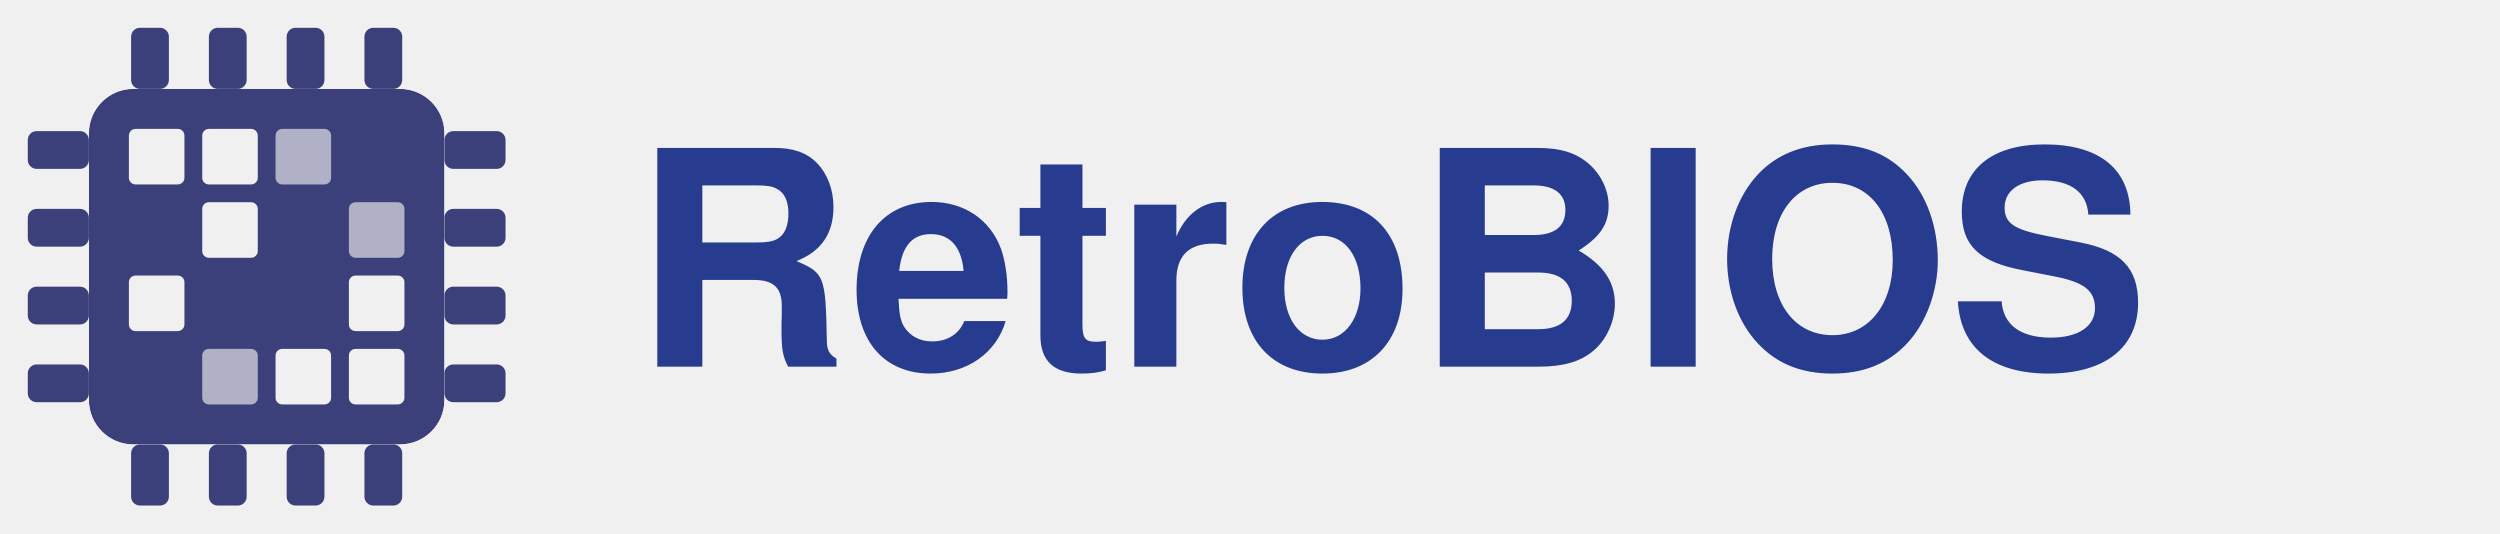
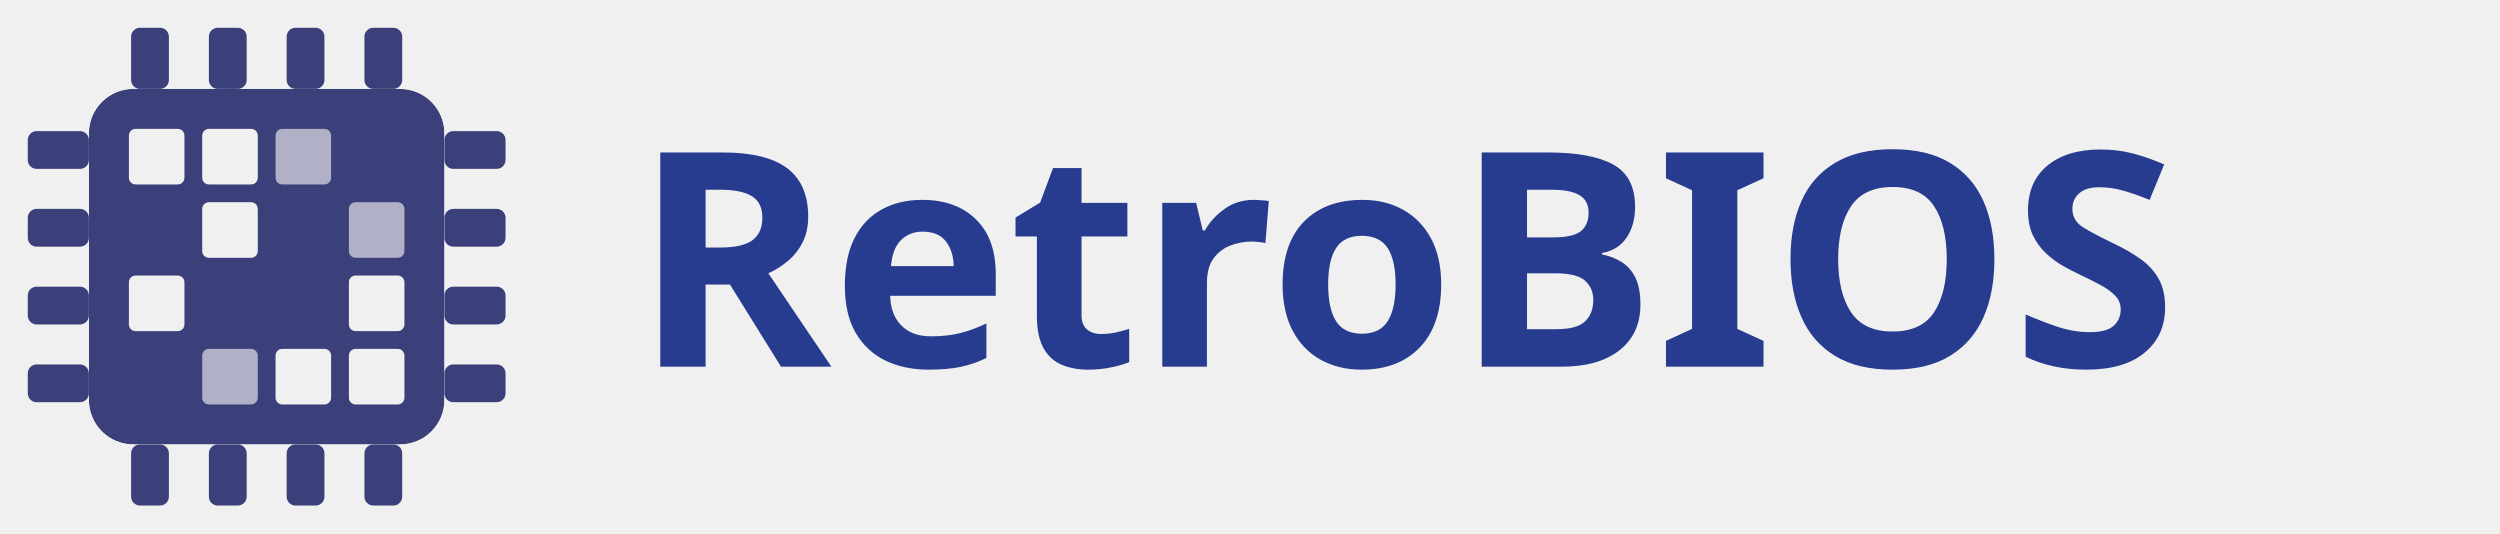
<svg xmlns="http://www.w3.org/2000/svg" viewBox="0 0 300 64" role="img" aria-label="RetroBIOS">
  <g transform="scale(1.3333)">
    <mask id="glyph">
      <rect x="8" y="8" width="32" height="32" rx="4" fill="#fff" />
      <rect x="11.6" y="11.6" width="5" height="5" rx="0.6" fill="#000" />
      <rect x="18.2" y="11.6" width="5" height="5" rx="0.6" fill="#000" />
      <rect x="24.8" y="11.6" width="5" height="5" rx="0.6" fill="#5a5a5a" />
      <rect x="18.2" y="18.2" width="5" height="5" rx="0.6" fill="#000" />
      <rect x="31.4" y="18.2" width="5" height="5" rx="0.6" fill="#5a5a5a" />
      <rect x="11.6" y="24.8" width="5" height="5" rx="0.6" fill="#000" />
      <rect x="31.4" y="24.8" width="5" height="5" rx="0.6" fill="#000" />
      <rect x="18.2" y="31.4" width="5" height="5" rx="0.6" fill="#5a5a5a" />
      <rect x="24.8" y="31.4" width="5" height="5" rx="0.6" fill="#000" />
      <rect x="31.4" y="31.4" width="5" height="5" rx="0.6" fill="#000" />
    </mask>
    <rect x="11.8" y="2.5" width="3.4" height="5.5" rx="0.8" fill="#3b3f7a" />
    <rect x="11.8" y="40" width="3.4" height="5.5" rx="0.8" fill="#3b3f7a" />
    <rect x="2.5" y="11.8" width="5.5" height="3.4" rx="0.8" fill="#3b3f7a" />
    <rect x="40" y="11.8" width="5.5" height="3.4" rx="0.8" fill="#3b3f7a" />
    <rect x="18.8" y="2.5" width="3.4" height="5.5" rx="0.8" fill="#3b3f7a" />
    <rect x="18.8" y="40" width="3.4" height="5.5" rx="0.8" fill="#3b3f7a" />
    <rect x="2.5" y="18.8" width="5.5" height="3.4" rx="0.8" fill="#3b3f7a" />
    <rect x="40" y="18.8" width="5.5" height="3.4" rx="0.8" fill="#3b3f7a" />
    <rect x="25.8" y="2.5" width="3.4" height="5.5" rx="0.8" fill="#3b3f7a" />
    <rect x="25.8" y="40" width="3.4" height="5.5" rx="0.8" fill="#3b3f7a" />
    <rect x="2.5" y="25.8" width="5.5" height="3.4" rx="0.8" fill="#3b3f7a" />
    <rect x="40" y="25.8" width="5.5" height="3.4" rx="0.8" fill="#3b3f7a" />
    <rect x="32.8" y="2.5" width="3.4" height="5.5" rx="0.8" fill="#3b3f7a" />
    <rect x="32.8" y="40" width="3.4" height="5.5" rx="0.8" fill="#3b3f7a" />
    <rect x="2.5" y="32.8" width="5.5" height="3.4" rx="0.8" fill="#3b3f7a" />
    <rect x="40" y="32.8" width="5.5" height="3.4" rx="0.8" fill="#3b3f7a" />
    <rect x="8" y="8" width="32" height="32" rx="4" fill="#3b3f7a" mask="url(#glyph)" />
  </g>
-   <text x="76" y="44" fill="#273c8f" font-family="system-ui, -apple-system, 'Segoe UI', Helvetica, Arial, sans-serif" font-size="36" font-weight="600">RetroBIOS</text>
+   <text x="76" y="44" fill="#273c8f" font-family="system-ui, -apple-system, 'Segoe UI', 'Noto Sans', Helvetica, Arial, sans-serif" font-size="36" font-weight="600">RetroBIOS</text>
</svg>
